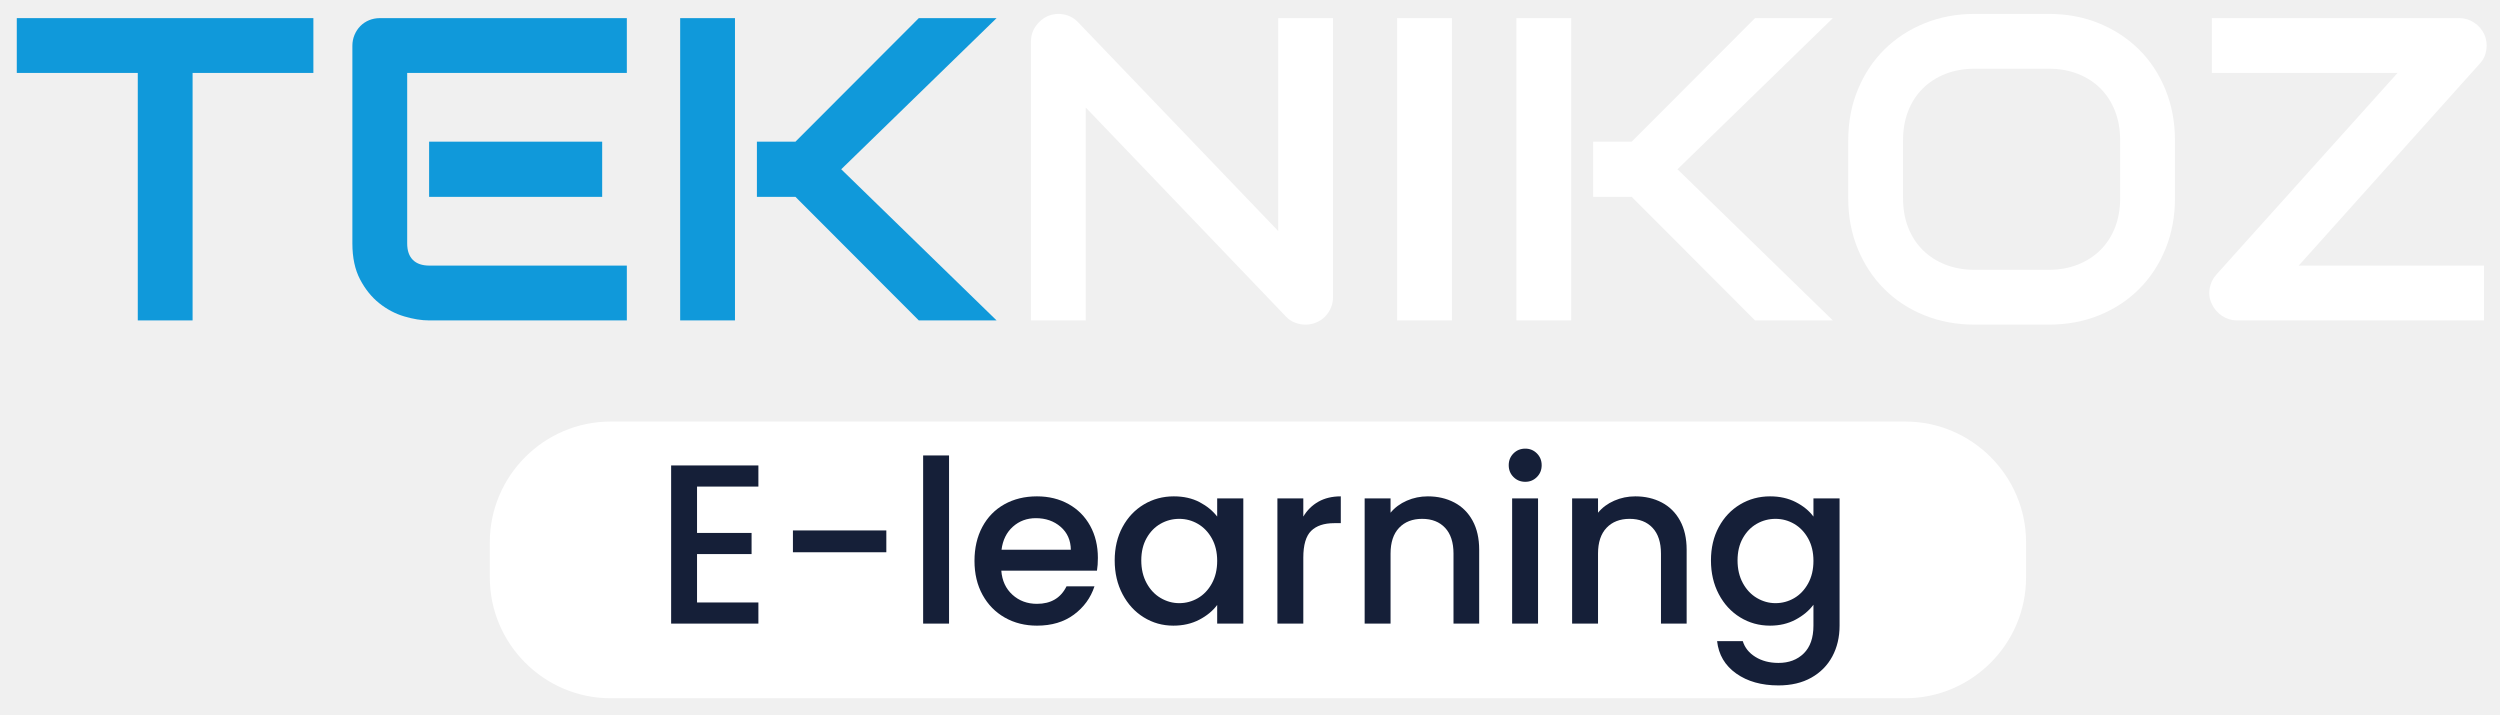
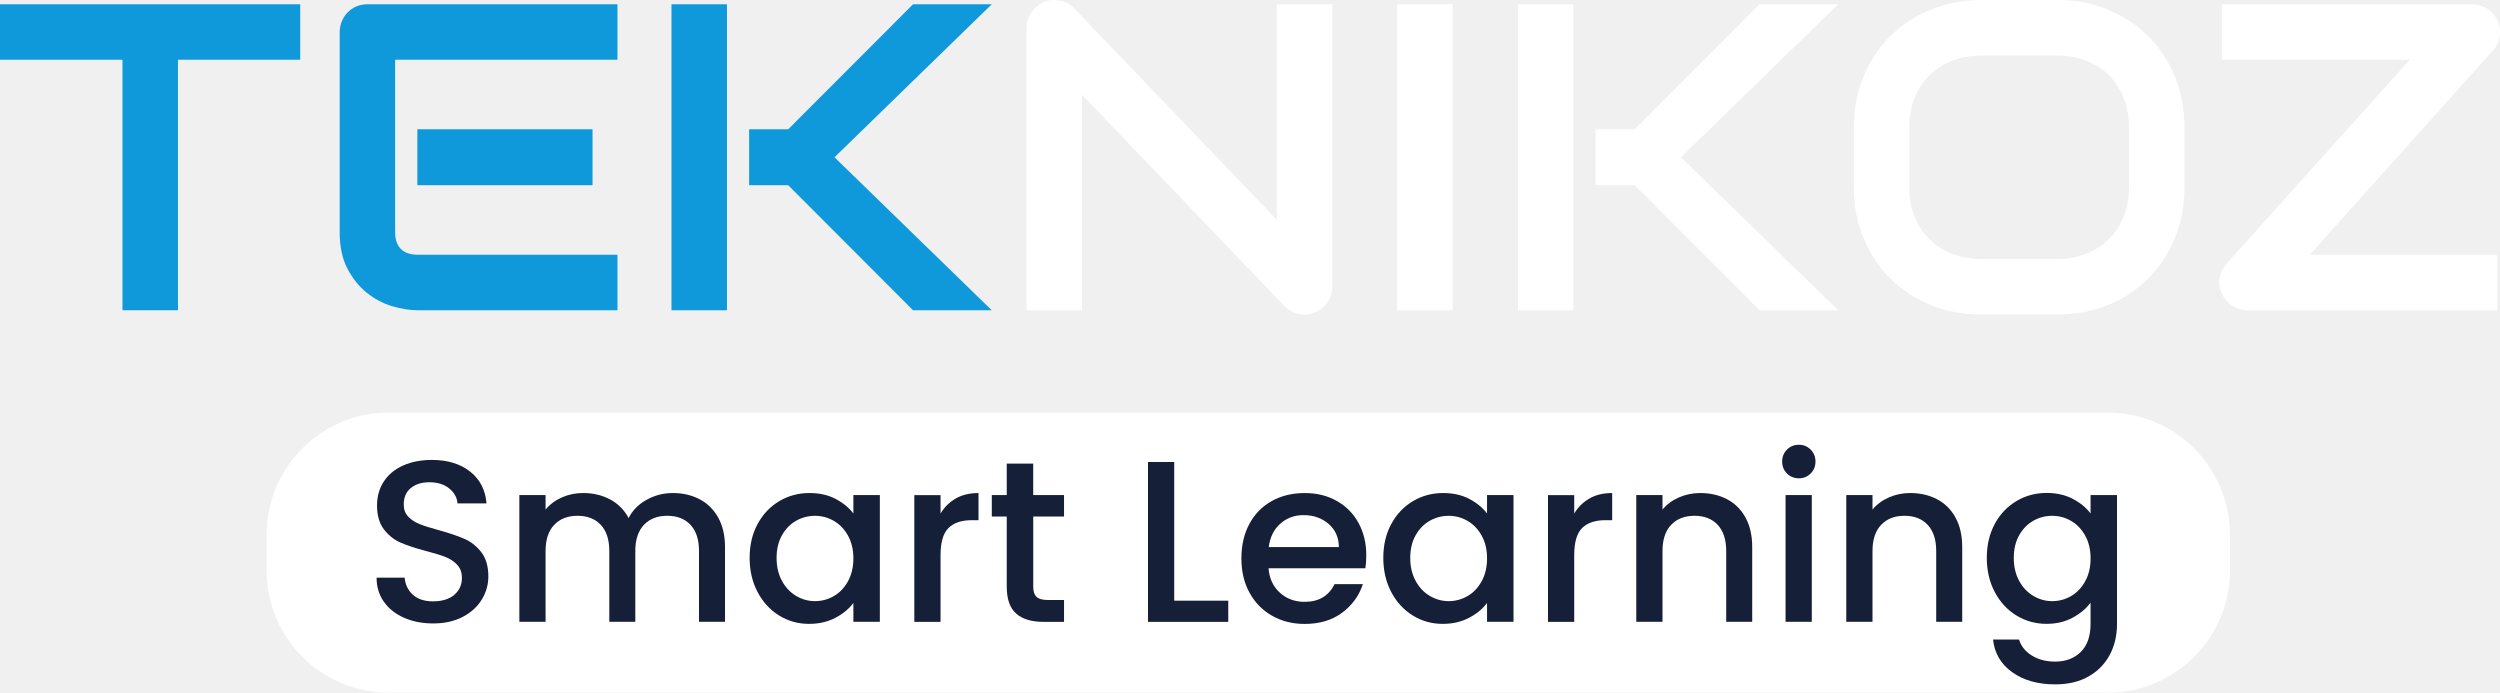
- <svg xmlns="http://www.w3.org/2000/svg" version="1.1" id="Layer_1" x="0px" y="0px" width="880.739px" height="251.799px" viewBox="0 0 880.739 251.799" enable-background="new 0 0 880.739 251.799" xml:space="preserve">
+ <svg xmlns="http://www.w3.org/2000/svg" id="Layer_1" data-name="Layer 1" viewBox="0 0 870.13 241.08">
+   <defs>
+     <style>
+       .cls-1 {
+         fill: #1099da;
+       }
+ 
+       .cls-2 {
+         fill: #fff;
+       }
+ 
+       .cls-3 {
+         fill: #151f38;
+       }
+     </style>
+   </defs>
  <g>
-     <path fill="#1099DA" d="M110.402,25.694H67.849v87.186H48.54V25.694H5.913V6.386h104.49V25.694z" />
-     <path fill="#1099DA" d="M220.833,112.88h-69.66c-2.673,0-5.595-0.47-8.763-1.411c-3.169-0.939-6.102-2.487-8.8-4.642   c-2.699-2.153-4.951-4.95-6.758-8.392c-1.808-3.44-2.711-7.661-2.711-12.662v-69.66c0-1.337,0.248-2.599,0.743-3.788   c0.495-1.188,1.176-2.228,2.042-3.119c0.866-0.891,1.894-1.584,3.082-2.079c1.188-0.495,2.475-0.743,3.862-0.743h86.963v19.309   H143.45v60.08c0,2.525,0.668,4.456,2.005,5.793c1.337,1.336,3.292,2.005,5.867,2.005h69.511V112.88z M212.144,69.361h-60.971   V49.904h60.971V69.361z" />
-     <path fill="#1099DA" d="M258.93,112.88h-19.308V6.386h19.308V112.88z M351.092,112.88h-27.402l-43.445-43.519h-13.59V49.904h13.59   l43.445-43.519h27.402l-54.732,53.247L351.092,112.88z" />
-     <path fill="#FFFFFF" d="M469.618,104.637c0,1.387-0.26,2.674-0.78,3.861c-0.52,1.188-1.214,2.217-2.079,3.082   c-0.867,0.867-1.894,1.547-3.082,2.042s-2.451,0.743-3.787,0.743c-1.188,0-2.39-0.223-3.603-0.668   c-1.214-0.446-2.29-1.163-3.23-2.154l-70.551-73.67v75.007h-19.309V14.629c0-1.979,0.557-3.775,1.671-5.384   c1.114-1.608,2.537-2.809,4.271-3.602c1.831-0.743,3.713-0.929,5.644-0.557c1.931,0.371,3.589,1.275,4.976,2.71l70.552,73.596   V6.386h19.309V104.637z" />
-     <path fill="#FFFFFF" d="M511.503,112.88h-19.309V6.386h19.309V112.88z" />
-     <path fill="#FFFFFF" d="M553.536,112.88h-19.309V6.386h19.309V112.88z M645.698,112.88h-27.403l-43.444-43.519H561.26V49.904   h13.591l43.444-43.519h27.403l-54.732,53.247L645.698,112.88z" />
-     <path fill="#FFFFFF" d="M766.229,69.807c0,6.486-1.114,12.452-3.342,17.897c-2.228,5.447-5.322,10.15-9.283,14.11   c-3.961,3.962-8.651,7.044-14.073,9.246c-5.421,2.202-11.325,3.305-17.712,3.305h-26.141c-6.387,0-12.304-1.103-17.749-3.305   c-5.447-2.202-10.15-5.284-14.11-9.246c-3.962-3.96-7.068-8.663-9.32-14.11c-2.253-5.445-3.379-11.411-3.379-17.897V49.459   c0-6.436,1.126-12.39,3.379-17.861c2.252-5.47,5.358-10.174,9.32-14.11c3.96-3.936,8.663-7.018,14.11-9.246   c5.445-2.228,11.362-3.342,17.749-3.342h26.141c6.387,0,12.291,1.114,17.712,3.342c5.422,2.228,10.112,5.31,14.073,9.246   c3.961,3.936,7.056,8.641,9.283,14.11c2.228,5.471,3.342,11.425,3.342,17.861V69.807z M746.921,49.459   c0-3.812-0.606-7.265-1.819-10.36c-1.214-3.094-2.922-5.743-5.124-7.946c-2.204-2.203-4.854-3.911-7.946-5.125   c-3.095-1.212-6.498-1.819-10.212-1.819h-26.141c-3.764,0-7.192,0.607-10.286,1.819c-3.095,1.214-5.755,2.922-7.983,5.125   c-2.228,2.203-3.948,4.853-5.161,7.946c-1.214,3.095-1.819,6.548-1.819,10.36v20.348c0,3.813,0.605,7.267,1.819,10.36   c1.213,3.095,2.934,5.743,5.161,7.945c2.229,2.204,4.889,3.912,7.983,5.125c3.094,1.214,6.522,1.819,10.286,1.819h25.992   c3.762,0,7.191-0.605,10.286-1.819c3.093-1.213,5.755-2.921,7.983-5.125c2.228-2.202,3.947-4.851,5.161-7.945   c1.213-3.094,1.819-6.547,1.819-10.36V49.459z" />
-     <path fill="#FFFFFF" d="M875.249,12.178c0.743,1.733,0.966,3.553,0.669,5.458c-0.298,1.906-1.09,3.527-2.377,4.864l-63.719,71.071   h65.278v19.309h-87.038c-1.882,0-3.627-0.531-5.235-1.597c-1.609-1.064-2.811-2.462-3.602-4.196   c-0.843-1.732-1.103-3.539-0.78-5.421c0.322-1.881,1.102-3.515,2.34-4.901l63.867-71.071h-65.427V6.386h87.187   c1.881,0,3.626,0.532,5.235,1.597C873.256,9.047,874.457,10.446,875.249,12.178z" />
+     <path class="cls-1" d="M104.49,20.79h-42.55v87.19h-19.31V20.79H0V1.49h104.49v19.31Z" />
+     <path class="cls-1" d="M214.92,107.98h-69.66c-2.67,0-5.6-.47-8.76-1.41-3.17-.94-6.1-2.49-8.8-4.64-2.7-2.15-4.95-4.95-6.76-8.39-1.81-3.44-2.71-7.66-2.71-12.66V11.21c0-1.34.25-2.6.74-3.79.49-1.19,1.18-2.23,2.04-3.12.87-.89,1.89-1.58,3.08-2.08,1.19-.49,2.48-.74,3.86-.74h86.96v19.31h-77.38v60.08c0,2.53.67,4.46,2,5.79,1.34,1.34,3.29,2,5.87,2h69.51v19.31ZM206.23,64.46h-60.97v-19.46h60.97v19.46Z" />
+     <path class="cls-1" d="M253.02,107.98h-19.31V1.49h19.31v106.49ZM345.18,107.98h-27.4l-43.45-43.52h-13.59v-19.46h13.59L317.78,1.49h27.4l-54.73,53.25,54.73,53.25Z" />
+     <path class="cls-2" d="M463.71,99.74c0,1.39-.26,2.67-.78,3.86-.52,1.19-1.21,2.22-2.08,3.08-.87.87-1.89,1.55-3.08,2.04-1.19.5-2.45.74-3.79.74-1.19,0-2.39-.22-3.6-.67-1.21-.45-2.29-1.16-3.23-2.15l-70.55-73.67v75.01h-19.31V9.73c0-1.98.56-3.77,1.67-5.38,1.11-1.61,2.54-2.81,4.27-3.6,1.83-.74,3.71-.93,5.64-.56,1.93.37,3.59,1.28,4.98,2.71l70.55,73.6V1.49h19.31v98.25Z" />
+     <path class="cls-2" d="M505.59,107.98h-19.31V1.49h19.31v106.49Z" />
+     <path class="cls-2" d="M547.62,107.98h-19.31V1.49h19.31v106.49ZM639.79,107.98h-27.4l-43.44-43.52h-13.59v-19.46h13.59L612.38,1.49h27.4l-54.73,53.25,54.73,53.25Z" />
+     <path class="cls-2" d="M760.32,64.91c0,6.49-1.11,12.45-3.34,17.9-2.23,5.45-5.32,10.15-9.28,14.11-3.96,3.96-8.65,7.04-14.07,9.25-5.42,2.2-11.33,3.3-17.71,3.3h-26.14c-6.39,0-12.3-1.1-17.75-3.3-5.45-2.2-10.15-5.28-14.11-9.25-3.96-3.96-7.07-8.66-9.32-14.11-2.25-5.45-3.38-11.41-3.38-17.9v-20.35c0-6.44,1.13-12.39,3.38-17.86,2.25-5.47,5.36-10.17,9.32-14.11,3.96-3.94,8.66-7.02,14.11-9.25C677.46,1.11,683.38,0,689.77,0h26.14c6.39,0,12.29,1.11,17.71,3.34,5.42,2.23,10.11,5.31,14.07,9.25,3.96,3.94,7.06,8.64,9.28,14.11,2.23,5.47,3.34,11.43,3.34,17.86v20.35ZM741.01,44.56c0-3.81-.61-7.27-1.82-10.36-1.21-3.09-2.92-5.74-5.12-7.95-2.2-2.2-4.85-3.91-7.95-5.12-3.09-1.21-6.5-1.82-10.21-1.82h-26.14c-3.76,0-7.19.61-10.29,1.82-3.09,1.21-5.75,2.92-7.98,5.12-2.23,2.2-3.95,4.85-5.16,7.95-1.21,3.09-1.82,6.55-1.82,10.36v20.35c0,3.81.61,7.27,1.82,10.36,1.21,3.09,2.93,5.74,5.16,7.95,2.23,2.2,4.89,3.91,7.98,5.12,3.09,1.21,6.52,1.82,10.29,1.82h25.99c3.76,0,7.19-.61,10.29-1.82,3.09-1.21,5.75-2.92,7.98-5.12,2.23-2.2,3.95-4.85,5.16-7.95,1.21-3.09,1.82-6.55,1.82-10.36v-20.35Z" />
+     <path class="cls-2" d="M869.34,7.28c.74,1.73.97,3.55.67,5.46-.3,1.91-1.09,3.53-2.38,4.86l-63.72,71.07h65.28v19.31h-87.04c-1.88,0-3.63-.53-5.24-1.6-1.61-1.06-2.81-2.46-3.6-4.2-.84-1.73-1.1-3.54-.78-5.42.32-1.88,1.1-3.51,2.34-4.9l63.87-71.07h-65.43V1.49h87.19c1.88,0,3.63.53,5.24,1.6,1.61,1.06,2.81,2.46,3.6,4.2Z" />
  </g>
+   <rect class="cls-2" x="92.79" y="143.61" width="683.33" height="97.47" rx="42.52" ry="42.52" />
  <g>
-     <path fill="#FFFFFF" d="M713.771,203.464c0,23.386-19.134,42.52-42.52,42.52h-456.17c-23.386,0-42.52-19.134-42.52-42.52v-12.431   c0-23.386,19.134-42.52,42.52-42.52h456.17c23.386,0,42.52,19.134,42.52,42.52V203.464z" />
-   </g>
-   <g>
-     <path fill="#151F38" d="M245.563,171.42v16.331h19.213v7.445h-19.213v17.052h21.615v7.445h-30.741v-55.719h30.741v7.445H245.563z" />
-     <path fill="#151F38" d="M312.249,186.871v7.686h-32.903v-7.686H312.249z" />
-     <path fill="#151F38" d="M334.344,160.453v59.241h-9.127v-59.241H334.344z" />
-     <path fill="#151F38" d="M386.459,201.041h-33.704c0.267,3.522,1.574,6.353,3.923,8.486c2.349,2.135,5.23,3.202,8.646,3.202   c4.909,0,8.378-2.054,10.407-6.164h9.847c-1.335,4.057-3.75,7.379-7.245,9.967c-3.496,2.589-7.833,3.883-13.009,3.883   c-4.217,0-7.993-0.947-11.328-2.842c-3.336-1.895-5.951-4.563-7.846-8.006s-2.842-7.432-2.842-11.969   c0-4.535,0.921-8.525,2.762-11.968c1.842-3.442,4.43-6.097,7.766-7.966c3.335-1.867,7.165-2.802,11.488-2.802   c4.163,0,7.871,0.908,11.128,2.722c3.254,1.815,5.79,4.363,7.604,7.646s2.723,7.059,2.723,11.328   C386.779,198.212,386.671,199.708,386.459,201.041z M377.252,193.675c-0.054-3.362-1.254-6.057-3.603-8.085   c-2.349-2.027-5.257-3.042-8.726-3.042c-3.149,0-5.844,1-8.086,3.002c-2.241,2.001-3.576,4.711-4.003,8.125H377.252z" />
-     <path fill="#151F38" d="M395.464,185.67c1.842-3.415,4.35-6.07,7.525-7.966c3.175-1.894,6.685-2.842,10.527-2.842   c3.469,0,6.497,0.681,9.087,2.041c2.588,1.361,4.655,3.057,6.204,5.084v-6.404h9.206v44.11h-9.206v-6.564   c-1.549,2.081-3.656,3.816-6.324,5.203c-2.67,1.388-5.712,2.082-9.127,2.082c-3.79,0-7.259-0.974-10.407-2.922   c-3.149-1.948-5.644-4.67-7.485-8.166c-1.841-3.495-2.762-7.458-2.762-11.889C392.702,193.009,393.623,189.086,395.464,185.67z    M426.926,189.673c-1.254-2.242-2.896-3.949-4.923-5.124c-2.029-1.173-4.217-1.761-6.564-1.761c-2.35,0-4.537,0.574-6.565,1.721   c-2.028,1.148-3.67,2.83-4.923,5.044c-1.255,2.215-1.882,4.843-1.882,7.885c0,3.043,0.627,5.712,1.882,8.006   c1.253,2.296,2.908,4.043,4.963,5.244c2.055,1.2,4.229,1.801,6.525,1.801c2.348,0,4.535-0.587,6.564-1.761   c2.027-1.174,3.669-2.895,4.923-5.164c1.254-2.268,1.882-4.924,1.882-7.966S428.18,191.915,426.926,189.673z" />
-     <path fill="#151F38" d="M464.472,176.744c2.214-1.253,4.844-1.881,7.886-1.881v9.446h-2.321c-3.577,0-6.285,0.908-8.126,2.722   c-1.842,1.815-2.762,4.964-2.762,9.447v23.216h-9.127v-44.11h9.127v6.404C460.481,179.747,462.257,177.999,464.472,176.744z" />
-     <path fill="#151F38" d="M512.344,177.024c2.748,1.441,4.896,3.576,6.444,6.404c1.548,2.83,2.322,6.245,2.322,10.247v26.019h-9.047   v-24.657c0-3.949-0.988-6.978-2.962-9.086c-1.975-2.108-4.671-3.162-8.086-3.162c-3.416,0-6.124,1.054-8.125,3.162   c-2.002,2.108-3.002,5.137-3.002,9.086v24.657h-9.127v-44.11h9.127v5.043c1.493-1.813,3.402-3.229,5.724-4.243   c2.321-1.013,4.79-1.521,7.405-1.521C506.486,174.863,509.595,175.583,512.344,177.024z" />
-     <path fill="#151F38" d="M533.197,168.058c-1.121-1.121-1.681-2.508-1.681-4.163c0-1.653,0.56-3.042,1.681-4.163   c1.121-1.12,2.508-1.681,4.163-1.681c1.601,0,2.962,0.561,4.083,1.681c1.12,1.121,1.681,2.51,1.681,4.163   c0,1.655-0.561,3.042-1.681,4.163c-1.121,1.121-2.482,1.681-4.083,1.681C535.705,169.739,534.318,169.179,533.197,168.058z    M541.844,175.583v44.11h-9.127v-44.11H541.844z" />
-     <path fill="#151F38" d="M585.433,177.024c2.748,1.441,4.896,3.576,6.444,6.404c1.548,2.83,2.322,6.245,2.322,10.247v26.019h-9.047   v-24.657c0-3.949-0.988-6.978-2.962-9.086c-1.975-2.108-4.671-3.162-8.086-3.162c-3.416,0-6.124,1.054-8.125,3.162   c-2.002,2.108-3.002,5.137-3.002,9.086v24.657h-9.127v-44.11h9.127v5.043c1.493-1.813,3.402-3.229,5.724-4.243   c2.321-1.013,4.79-1.521,7.405-1.521C579.575,174.863,582.684,175.583,585.433,177.024z" />
-     <path fill="#151F38" d="M632.665,176.904c2.642,1.361,4.709,3.057,6.204,5.084v-6.404h9.206v44.831   c0,4.055-0.854,7.671-2.562,10.848c-1.709,3.175-4.177,5.67-7.405,7.485c-3.229,1.813-7.085,2.722-11.568,2.722   c-5.978,0-10.941-1.401-14.89-4.203c-3.95-2.802-6.192-6.604-6.725-11.408h9.046c0.693,2.294,2.174,4.149,4.443,5.564   c2.268,1.413,4.976,2.121,8.125,2.121c3.683,0,6.657-1.121,8.927-3.362c2.268-2.241,3.402-5.498,3.402-9.767v-7.365   c-1.549,2.081-3.643,3.83-6.284,5.243c-2.643,1.414-5.645,2.122-9.007,2.122c-3.843,0-7.353-0.974-10.527-2.922   c-3.176-1.948-5.684-4.67-7.525-8.166c-1.841-3.495-2.762-7.458-2.762-11.889c0-4.429,0.921-8.352,2.762-11.768   c1.842-3.415,4.35-6.07,7.525-7.966c3.175-1.894,6.685-2.842,10.527-2.842C626.993,174.863,630.022,175.543,632.665,176.904z    M636.987,189.673c-1.254-2.242-2.896-3.949-4.923-5.124c-2.029-1.173-4.217-1.761-6.564-1.761c-2.35,0-4.537,0.574-6.565,1.721   c-2.028,1.148-3.67,2.83-4.923,5.044c-1.255,2.215-1.882,4.843-1.882,7.885c0,3.043,0.627,5.712,1.882,8.006   c1.253,2.296,2.908,4.043,4.963,5.244c2.055,1.2,4.229,1.801,6.525,1.801c2.348,0,4.535-0.587,6.564-1.761   c2.027-1.174,3.669-2.895,4.923-5.164c1.254-2.268,1.882-4.924,1.882-7.966S638.241,191.915,636.987,189.673z" />
+     <path class="cls-3" d="M140.67,215.03c-2.99-1.31-5.34-3.16-7.04-5.56-1.71-2.4-2.56-5.2-2.56-8.41h9.77c.21,2.4,1.16,4.38,2.84,5.92,1.68,1.55,4.04,2.32,7.08,2.32s5.6-.76,7.37-2.28c1.76-1.52,2.64-3.48,2.64-5.88,0-1.87-.55-3.39-1.64-4.56-1.09-1.17-2.46-2.08-4.08-2.72-1.63-.64-3.88-1.33-6.77-2.08-3.63-.96-6.58-1.93-8.85-2.92-2.27-.99-4.2-2.52-5.8-4.6s-2.4-4.86-2.4-8.33c0-3.2.8-6,2.4-8.41s3.84-4.24,6.72-5.52c2.88-1.28,6.22-1.92,10.01-1.92,5.39,0,9.81,1.35,13.25,4.04,3.44,2.7,5.35,6.39,5.72,11.09h-10.09c-.16-2.03-1.12-3.76-2.88-5.2-1.76-1.44-4.08-2.16-6.96-2.16-2.62,0-4.75.67-6.4,2-1.65,1.33-2.48,3.26-2.48,5.76,0,1.71.52,3.11,1.56,4.2,1.04,1.09,2.36,1.96,3.96,2.6,1.6.64,3.79,1.33,6.56,2.08,3.68,1.01,6.68,2.03,9.01,3.04,2.32,1.01,4.3,2.58,5.92,4.68,1.63,2.11,2.44,4.92,2.44,8.45,0,2.83-.76,5.5-2.28,8.01-1.52,2.51-3.74,4.52-6.64,6.04-2.91,1.52-6.34,2.28-10.29,2.28-3.74,0-7.1-.65-10.09-1.96Z" />
+     <path class="cls-3" d="M243.5,173.76c2.75,1.44,4.91,3.58,6.48,6.4,1.57,2.83,2.36,6.24,2.36,10.25v26.02h-9.05v-24.66c0-3.95-.99-6.98-2.96-9.09-1.97-2.11-4.67-3.16-8.09-3.16s-6.12,1.05-8.12,3.16c-2,2.11-3,5.14-3,9.09v24.66h-9.05v-24.66c0-3.95-.99-6.98-2.96-9.09-1.97-2.11-4.67-3.16-8.09-3.16s-6.12,1.05-8.13,3.16c-2,2.11-3,5.14-3,9.09v24.66h-9.13v-44.11h9.13v5.04c1.49-1.81,3.39-3.23,5.68-4.24,2.29-1.01,4.75-1.52,7.37-1.52,3.52,0,6.67.75,9.45,2.24,2.77,1.5,4.91,3.66,6.4,6.48,1.33-2.67,3.42-4.79,6.25-6.36,2.83-1.57,5.87-2.36,9.13-2.36,3.47,0,6.58.72,9.33,2.16Z" />
+     <path class="cls-3" d="M263.67,182.41c1.84-3.42,4.35-6.07,7.53-7.97,3.17-1.89,6.68-2.84,10.53-2.84,3.47,0,6.5.68,9.09,2.04,2.59,1.36,4.66,3.06,6.2,5.08v-6.41h9.21v44.11h-9.21v-6.56c-1.55,2.08-3.66,3.82-6.32,5.2-2.67,1.39-5.71,2.08-9.13,2.08-3.79,0-7.26-.97-10.41-2.92-3.15-1.95-5.64-4.67-7.49-8.17-1.84-3.5-2.76-7.46-2.76-11.89s.92-8.35,2.76-11.77ZM295.14,186.41c-1.25-2.24-2.9-3.95-4.92-5.12-2.03-1.17-4.22-1.76-6.56-1.76s-4.54.57-6.57,1.72c-2.03,1.15-3.67,2.83-4.92,5.04-1.25,2.22-1.88,4.84-1.88,7.89s.63,5.71,1.88,8.01c1.25,2.29,2.91,4.04,4.96,5.24,2.05,1.2,4.23,1.8,6.53,1.8s4.54-.59,6.56-1.76c2.03-1.17,3.67-2.89,4.92-5.16,1.25-2.27,1.88-4.92,1.88-7.97s-.63-5.68-1.88-7.93Z" />
+     <path class="cls-3" d="M332.68,173.48c2.21-1.25,4.84-1.88,7.89-1.88v9.45h-2.32c-3.58,0-6.29.91-8.13,2.72-1.84,1.82-2.76,4.96-2.76,9.45v23.22h-9.13v-44.11h9.13v6.41c1.33-2.24,3.11-3.99,5.32-5.24Z" />
+     <path class="cls-3" d="M359.62,179.77v24.42c0,1.66.39,2.84,1.16,3.56.77.72,2.09,1.08,3.96,1.08h5.6v7.61h-7.21c-4.11,0-7.26-.96-9.45-2.88-2.19-1.92-3.28-5.04-3.28-9.37v-24.42h-5.2v-7.45h5.2v-10.97h9.21v10.97h10.73v7.45h-10.73Z" />
+     <path class="cls-3" d="M408.69,209.07h18.81v7.37h-27.94v-55.64h9.13v48.27Z" />
+     <path class="cls-3" d="M475.22,197.78h-33.7c.27,3.52,1.57,6.35,3.92,8.49s5.23,3.2,8.65,3.2c4.91,0,8.38-2.05,10.41-6.16h9.85c-1.33,4.06-3.75,7.38-7.25,9.97-3.5,2.59-7.83,3.88-13.01,3.88-4.22,0-7.99-.95-11.33-2.84-3.34-1.89-5.95-4.56-7.85-8s-2.84-7.43-2.84-11.97.92-8.53,2.76-11.97c1.84-3.44,4.43-6.1,7.77-7.97,3.33-1.87,7.17-2.8,11.49-2.8s7.87.91,11.13,2.72c3.25,1.81,5.79,4.36,7.6,7.65s2.72,7.06,2.72,11.33c0,1.66-.11,3.15-.32,4.48ZM466.01,190.41c-.05-3.36-1.25-6.06-3.6-8.08s-5.26-3.04-8.73-3.04c-3.15,0-5.84,1-8.09,3-2.24,2-3.58,4.71-4,8.12h24.42Z" />
+     <path class="cls-3" d="M484.22,182.41c1.84-3.42,4.35-6.07,7.53-7.97,3.17-1.89,6.68-2.84,10.53-2.84,3.47,0,6.5.68,9.09,2.04,2.59,1.36,4.66,3.06,6.2,5.08v-6.41h9.21v44.11h-9.21v-6.56c-1.55,2.08-3.66,3.82-6.32,5.2-2.67,1.39-5.71,2.08-9.13,2.08-3.79,0-7.26-.97-10.41-2.92-3.15-1.95-5.64-4.67-7.49-8.17-1.84-3.5-2.76-7.46-2.76-11.89s.92-8.35,2.76-11.77ZM515.69,186.41c-1.25-2.24-2.9-3.95-4.92-5.12-2.03-1.17-4.22-1.76-6.56-1.76s-4.54.57-6.57,1.72c-2.03,1.15-3.67,2.83-4.92,5.04-1.25,2.22-1.88,4.84-1.88,7.89s.63,5.71,1.88,8.01c1.25,2.29,2.91,4.04,4.96,5.24,2.05,1.2,4.23,1.8,6.53,1.8s4.54-.59,6.56-1.76c2.03-1.17,3.67-2.89,4.92-5.16,1.25-2.27,1.88-4.92,1.88-7.97s-.63-5.68-1.88-7.93Z" />
+     <path class="cls-3" d="M553.23,173.48c2.21-1.25,4.84-1.88,7.89-1.88v9.45h-2.32c-3.58,0-6.29.91-8.13,2.72-1.84,1.82-2.76,4.96-2.76,9.45v23.22h-9.13v-44.11h9.13v6.41c1.33-2.24,3.11-3.99,5.32-5.24Z" />
+     <path class="cls-3" d="M601.1,173.76c2.75,1.44,4.9,3.58,6.44,6.4,1.55,2.83,2.32,6.24,2.32,10.25v26.02h-9.05v-24.66c0-3.95-.99-6.98-2.96-9.09-1.97-2.11-4.67-3.16-8.09-3.16s-6.12,1.05-8.12,3.16c-2,2.11-3,5.14-3,9.09v24.66h-9.13v-44.11h9.13v5.04c1.49-1.81,3.4-3.23,5.72-4.24,2.32-1.01,4.79-1.52,7.41-1.52,3.47,0,6.58.72,9.33,2.16Z" />
+     <path class="cls-3" d="M621.96,164.8c-1.12-1.12-1.68-2.51-1.68-4.16s.56-3.04,1.68-4.16,2.51-1.68,4.16-1.68,2.96.56,4.08,1.68c1.12,1.12,1.68,2.51,1.68,4.16s-.56,3.04-1.68,4.16c-1.12,1.12-2.48,1.68-4.08,1.68s-3.04-.56-4.16-1.68ZM630.6,172.32v44.11h-9.13v-44.11h9.13Z" />
+     <path class="cls-3" d="M674.19,173.76c2.75,1.44,4.9,3.58,6.44,6.4,1.55,2.83,2.32,6.24,2.32,10.25v26.02h-9.05v-24.66c0-3.95-.99-6.98-2.96-9.09-1.97-2.11-4.67-3.16-8.09-3.16s-6.12,1.05-8.12,3.16c-2,2.11-3,5.14-3,9.09v24.66h-9.13v-44.11h9.13v5.04c1.49-1.81,3.4-3.23,5.72-4.24,2.32-1.01,4.79-1.52,7.41-1.52,3.47,0,6.58.72,9.33,2.16Z" />
+     <path class="cls-3" d="M721.42,173.64c2.64,1.36,4.71,3.06,6.2,5.08v-6.41h9.21v44.83c0,4.05-.85,7.67-2.56,10.85-1.71,3.17-4.18,5.67-7.41,7.49-3.23,1.81-7.08,2.72-11.57,2.72-5.98,0-10.94-1.4-14.89-4.2-3.95-2.8-6.19-6.6-6.72-11.41h9.05c.69,2.29,2.17,4.15,4.44,5.56,2.27,1.41,4.98,2.12,8.12,2.12,3.68,0,6.66-1.12,8.93-3.36,2.27-2.24,3.4-5.5,3.4-9.77v-7.37c-1.55,2.08-3.64,3.83-6.28,5.24-2.64,1.41-5.64,2.12-9.01,2.12-3.84,0-7.35-.97-10.53-2.92-3.18-1.95-5.68-4.67-7.53-8.17-1.84-3.5-2.76-7.46-2.76-11.89s.92-8.35,2.76-11.77c1.84-3.42,4.35-6.07,7.53-7.97,3.17-1.89,6.68-2.84,10.53-2.84,3.42,0,6.44.68,9.09,2.04ZM725.75,186.41c-1.25-2.24-2.9-3.95-4.92-5.12-2.03-1.17-4.22-1.76-6.56-1.76s-4.54.57-6.57,1.72c-2.03,1.15-3.67,2.83-4.92,5.04-1.25,2.22-1.88,4.84-1.88,7.89s.63,5.71,1.88,8.01c1.25,2.29,2.91,4.04,4.96,5.24,2.05,1.2,4.23,1.8,6.53,1.8s4.54-.59,6.56-1.76c2.03-1.17,3.67-2.89,4.92-5.16,1.25-2.27,1.88-4.92,1.88-7.97s-.63-5.68-1.88-7.93Z" />
  </g>
</svg>
